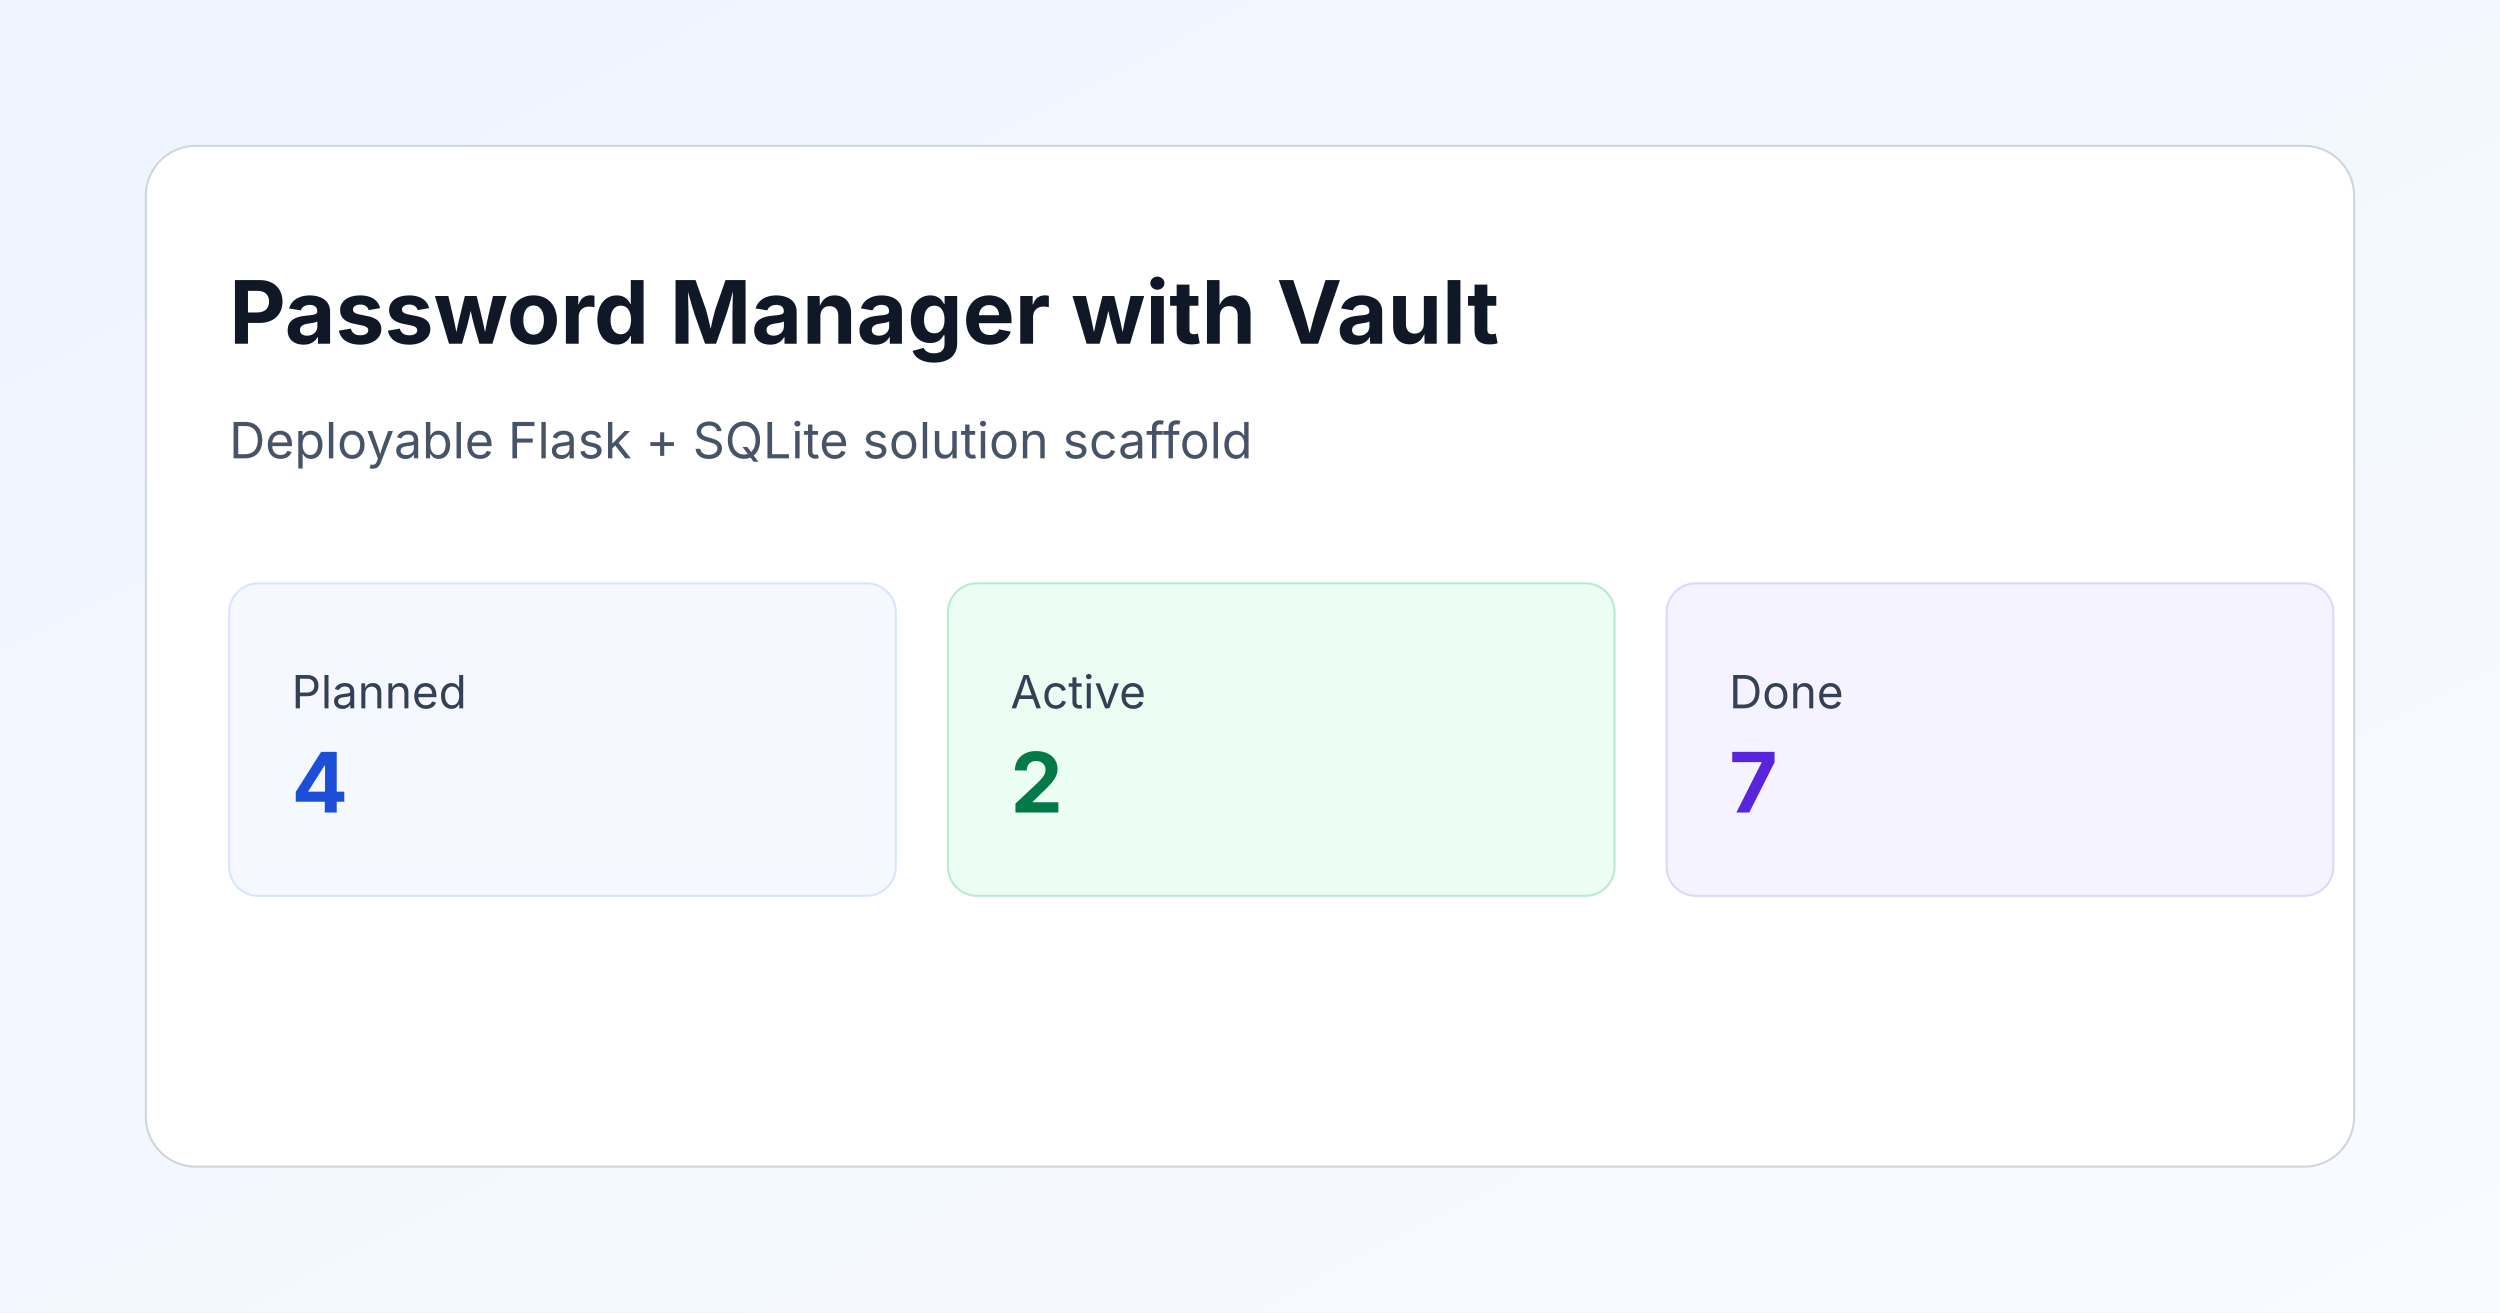
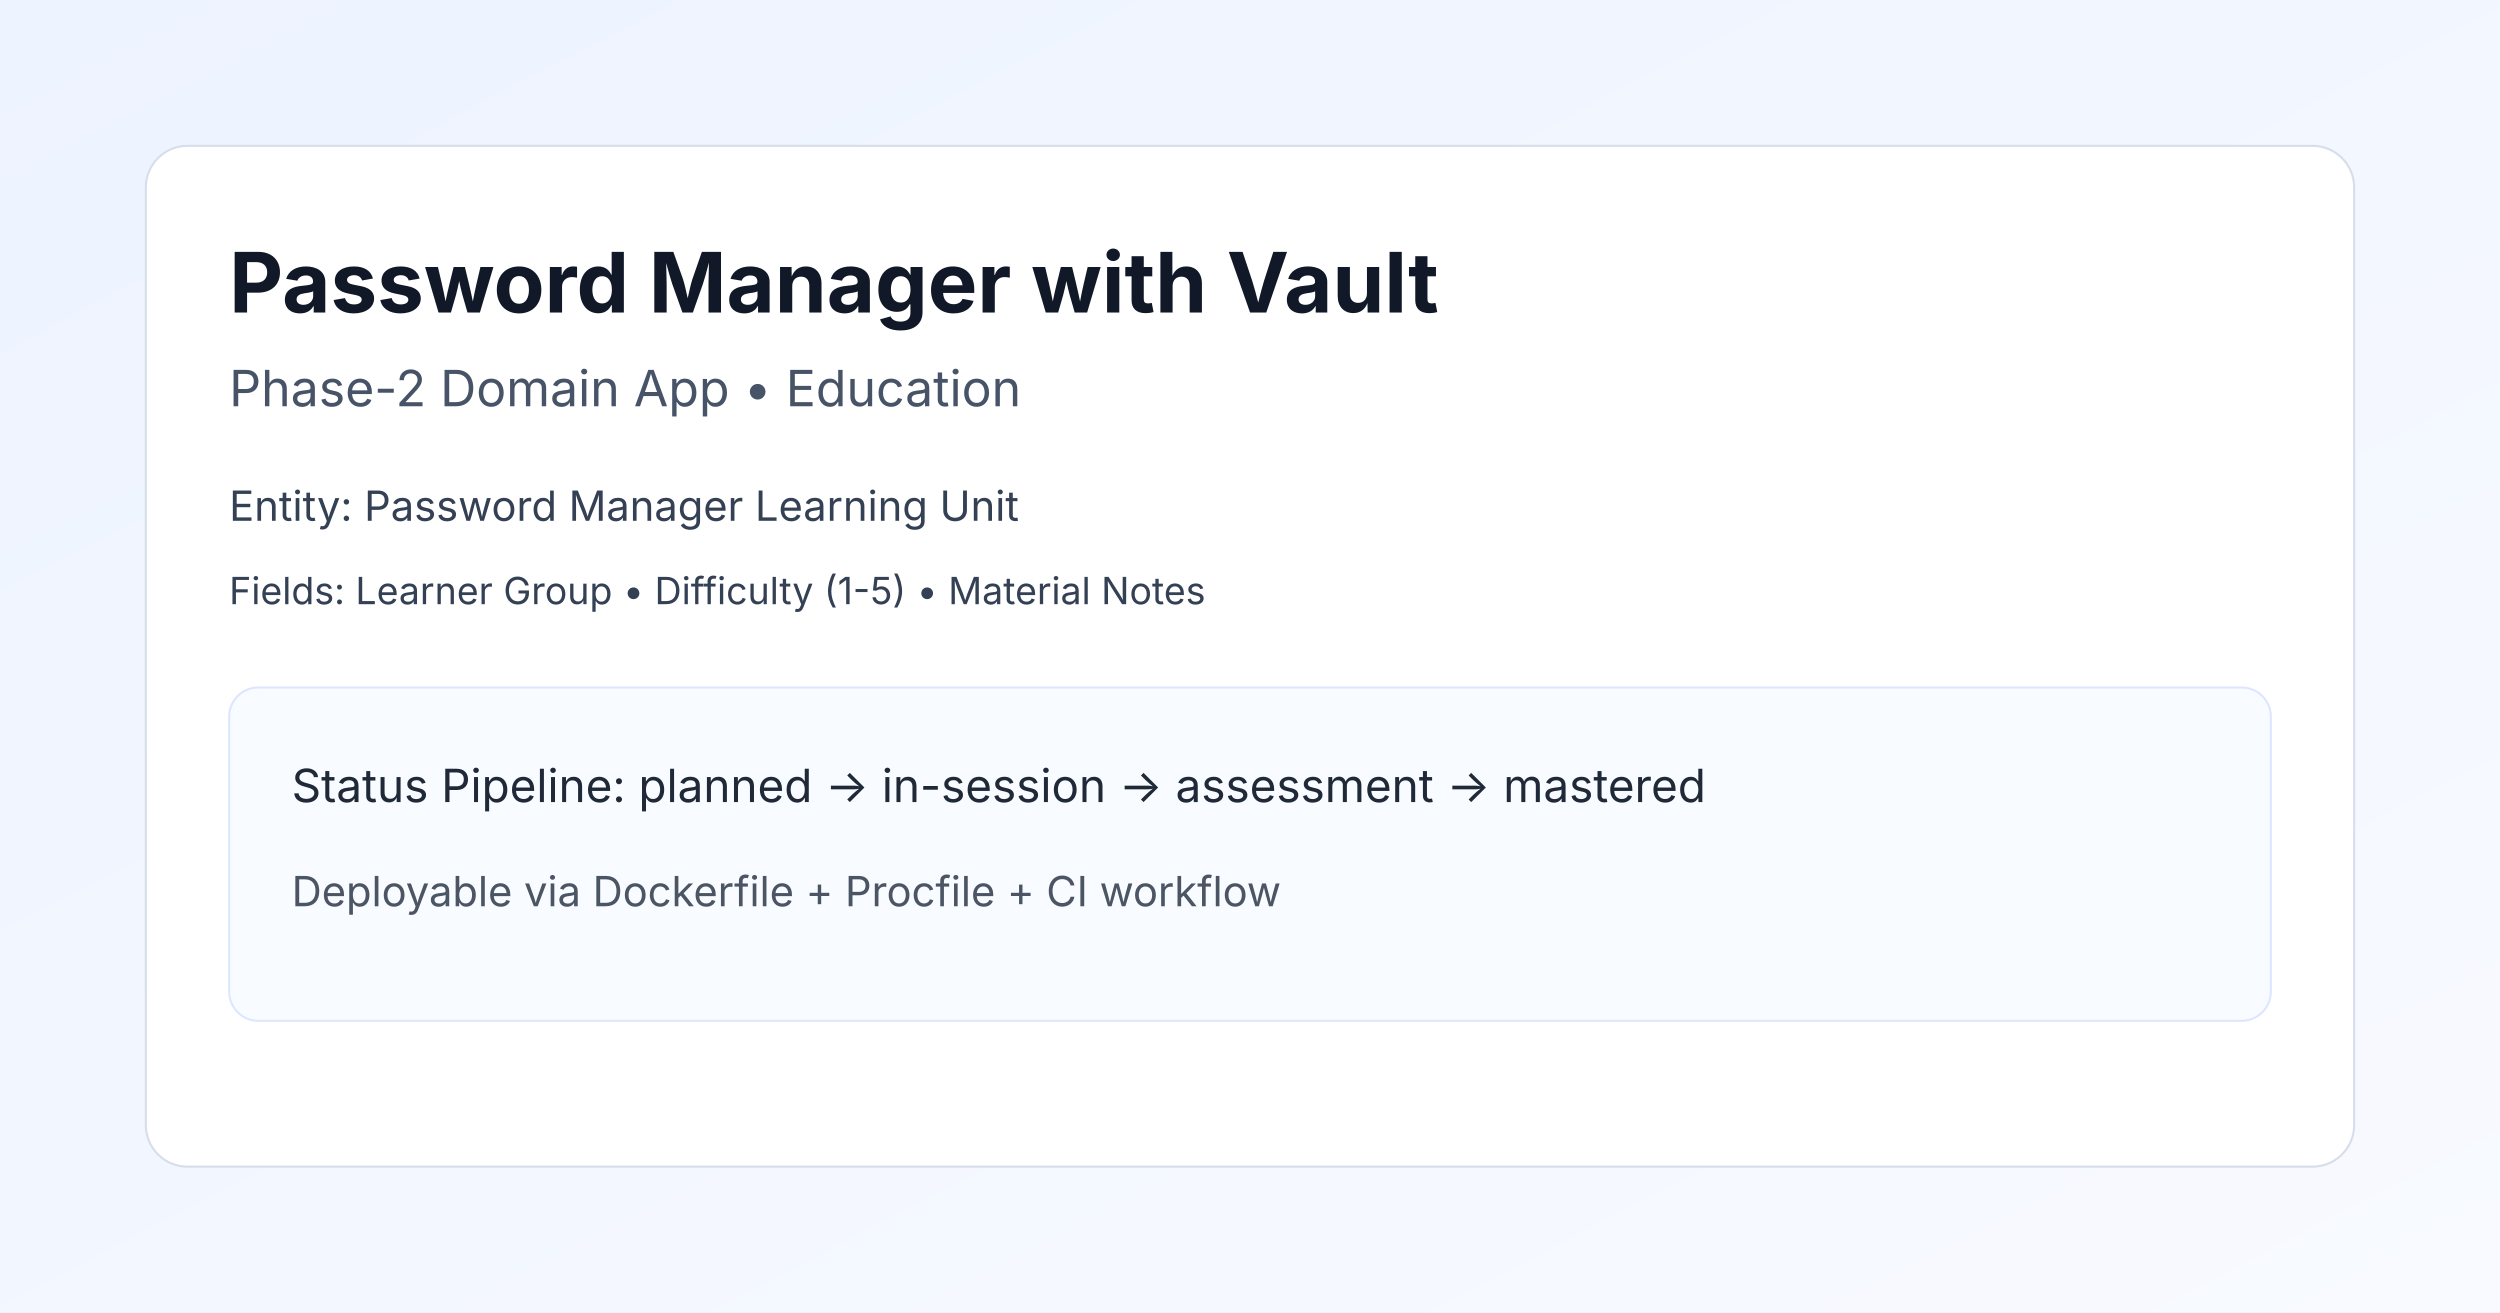
<svg xmlns="http://www.w3.org/2000/svg" width="1200" height="630" viewBox="0 0 1200 630">
  <defs>
    <linearGradient id="bg" x1="0" y1="0" x2="1" y2="1">
-       <stop offset="0%" stop-color="#eef4ff" />
-       <stop offset="100%" stop-color="#f8fbff" />
+       <stop offset="0%" stop-color="#edf3ff" />
+       <stop offset="100%" stop-color="#f8faff" />
    </linearGradient>
  </defs>
  <rect width="1200" height="630" fill="url(#bg)" />
-   <rect x="70" y="70" width="1060" height="490" rx="24" fill="#ffffff" stroke="#d0d5dd" />
-   <text x="110" y="165" font-size="42" font-family="Inter, Arial" fill="#101828" font-weight="700">Password Manager with Vault</text>
-   <text x="110" y="220" font-size="24" font-family="Inter, Arial" fill="#475467">Deployable Flask + SQLite solution scaffold</text>
-   <rect x="110" y="280" width="320" height="150" rx="14" fill="#f5f8ff" stroke="#d6e4ff" />
-   <text x="140" y="340" font-size="22" font-family="Inter, Arial" fill="#344054">Planned</text>
-   <text x="140" y="390" font-size="40" font-family="Inter, Arial" fill="#1d4ed8" font-weight="700">4</text>
-   <rect x="455" y="280" width="320" height="150" rx="14" fill="#ecfdf3" stroke="#b7ebcf" />
-   <text x="485" y="340" font-size="22" font-family="Inter, Arial" fill="#344054">Active</text>
-   <text x="485" y="390" font-size="40" font-family="Inter, Arial" fill="#027a48" font-weight="700">2</text>
-   <rect x="800" y="280" width="320" height="150" rx="14" fill="#f4f3ff" stroke="#ddd6fe" />
-   <text x="830" y="340" font-size="22" font-family="Inter, Arial" fill="#344054">Done</text>
-   <text x="830" y="390" font-size="40" font-family="Inter, Arial" fill="#5925dc" font-weight="700">7</text>
+   <rect x="70" y="70" width="1060" height="490" rx="20" fill="#fff" stroke="#d6ddeb" />
+   <text x="110" y="150" font-size="40" font-family="Inter, Arial" fill="#111827" font-weight="700">Password Manager with Vault</text>
+   <text x="110" y="195" font-size="24" font-family="Inter, Arial" fill="#475467">Phase-2 Domain App • Education</text>
+   <text x="110" y="250" font-size="20" font-family="Inter, Arial" fill="#344054">Entity: Password Manager Learning Unit</text>
+   <text x="110" y="290" font-size="18" font-family="Inter, Arial" fill="#344054">Fields: Learner Group • Difficulty (1-5) • Material Notes</text>
+   <rect x="110" y="330" width="980" height="160" rx="14" fill="#f8fbff" stroke="#dde6ff" />
+   <text x="140" y="385" font-size="22" font-family="Inter, Arial" fill="#1f2937">Status Pipeline: planned → in-session → assessment → mastered</text>
+   <text x="140" y="435" font-size="20" font-family="Inter, Arial" fill="#4b5563">Deployable via Dockerfile + Procfile + CI workflow</text>
</svg>
